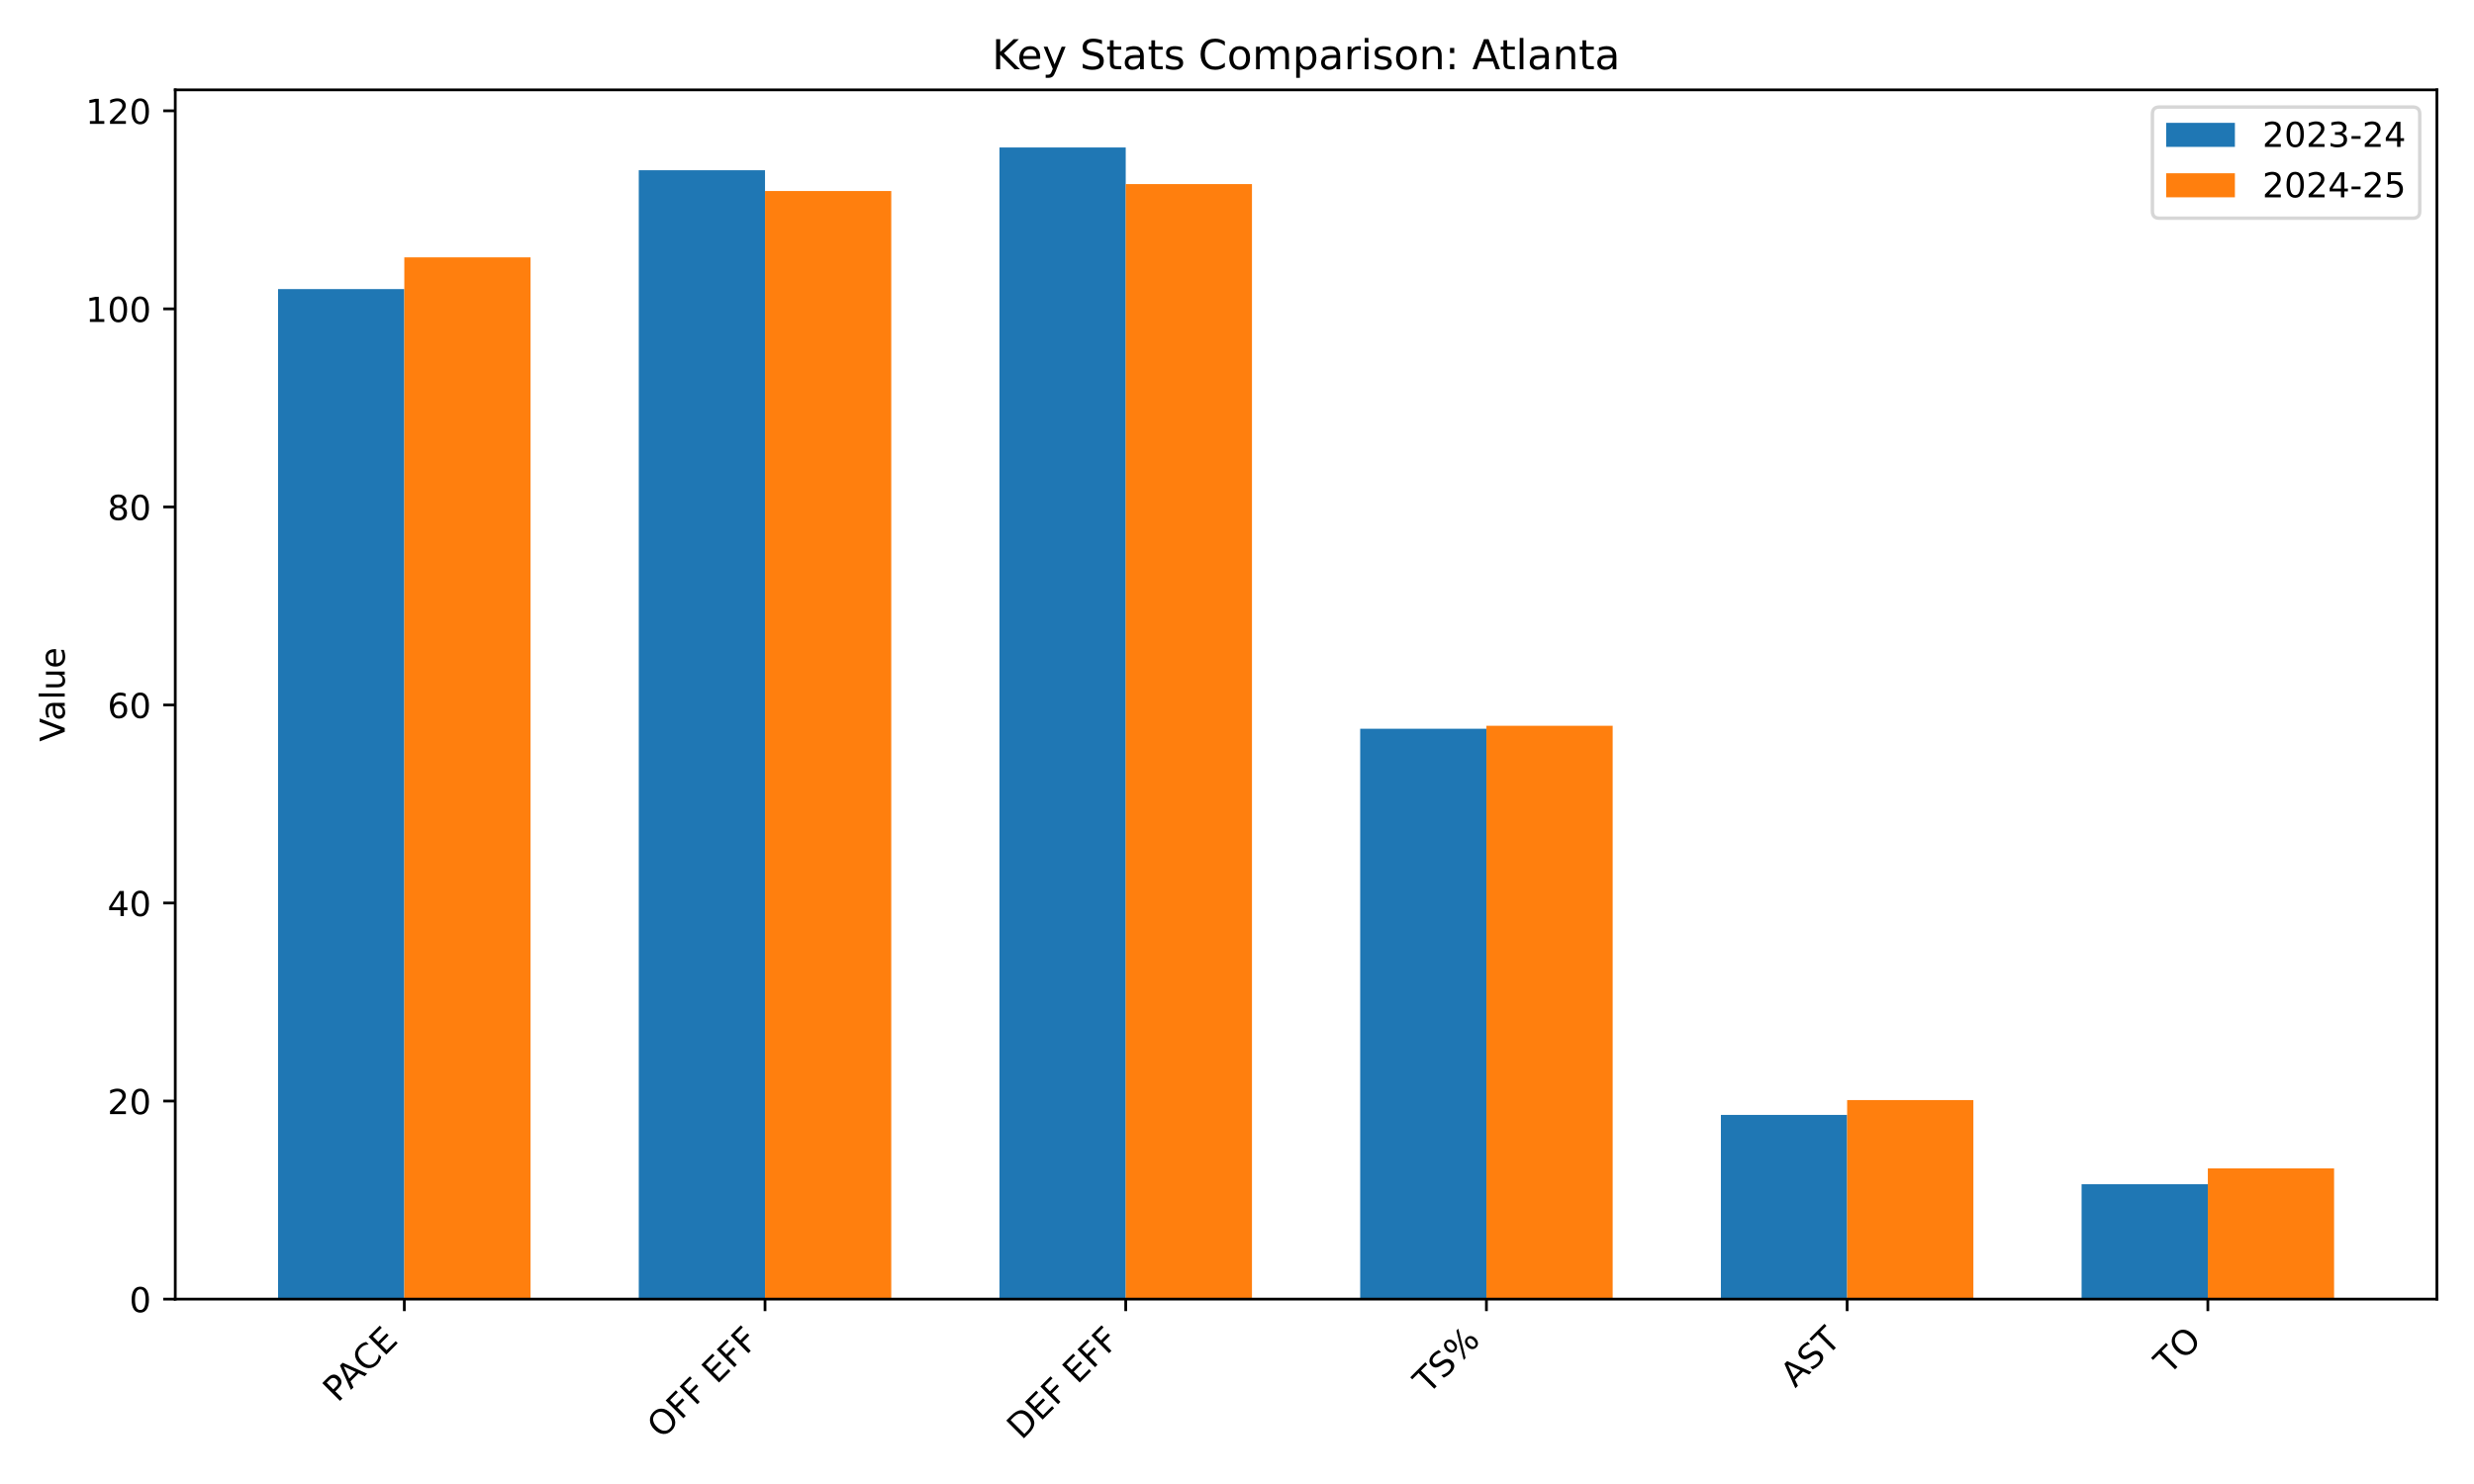
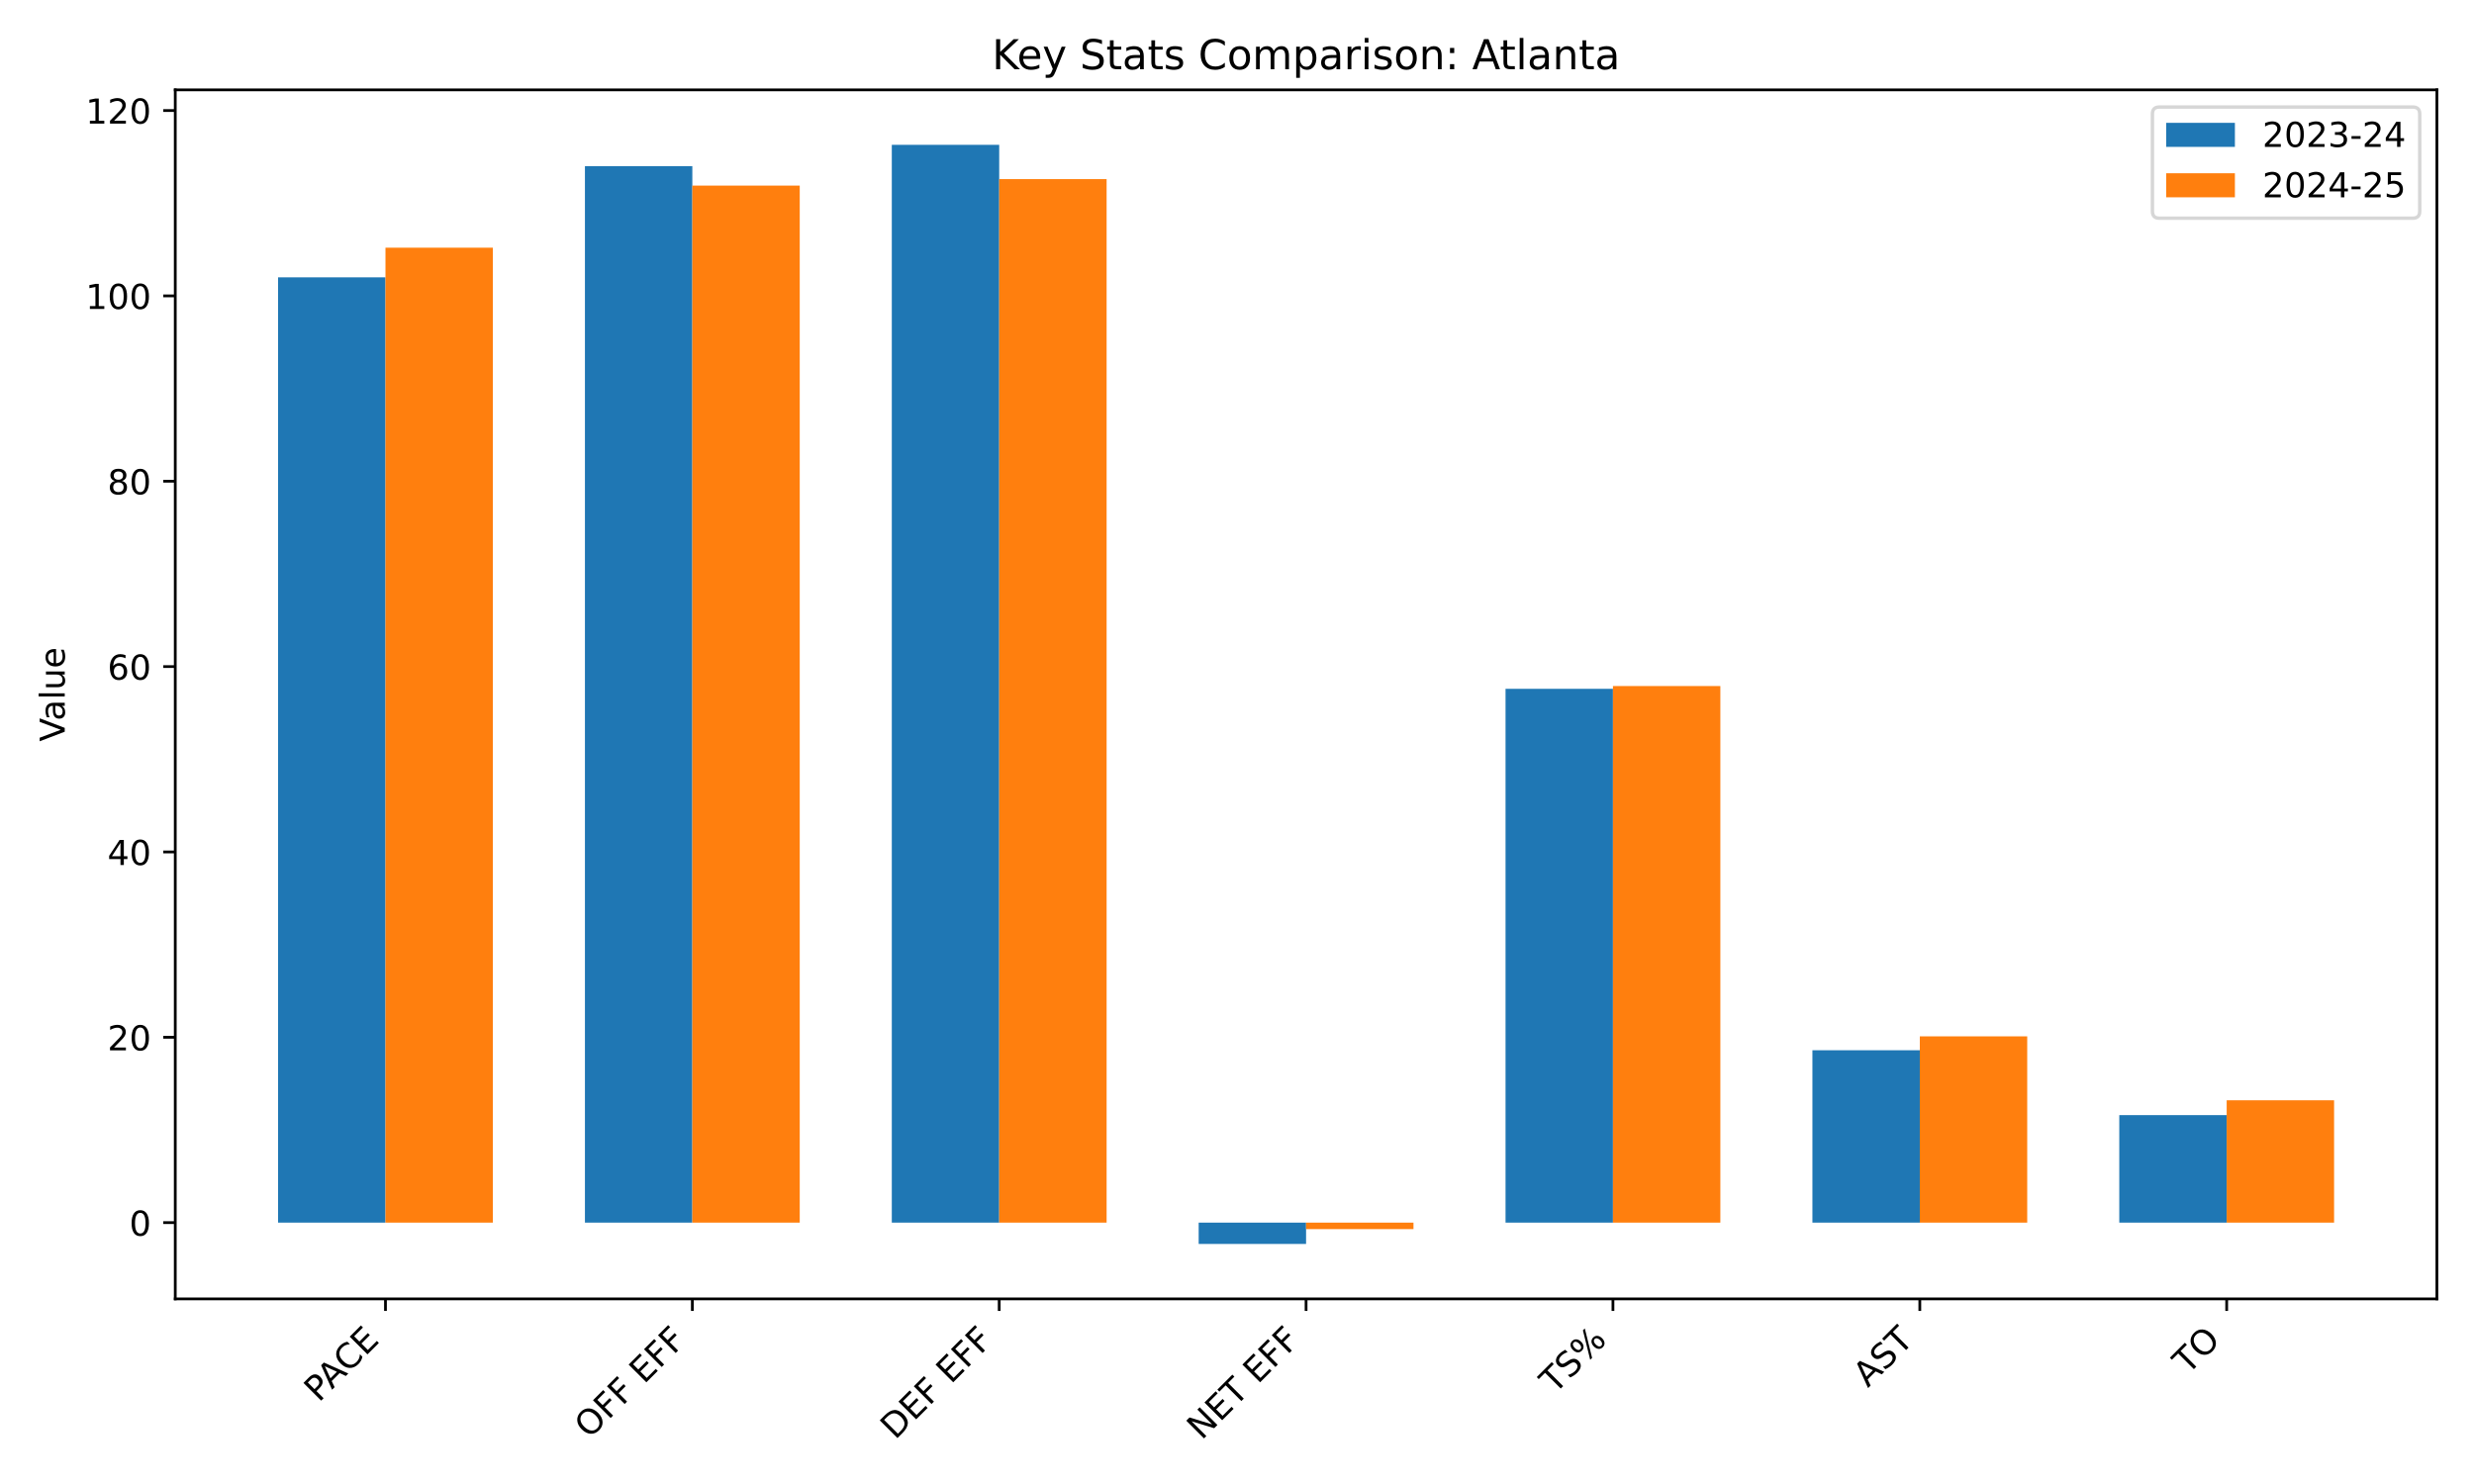
<svg xmlns="http://www.w3.org/2000/svg" xmlns:xlink="http://www.w3.org/1999/xlink" width="720pt" height="432pt" viewBox="0 0 720 432" version="1.1">
  <defs>
    <style type="text/css">*{stroke-linejoin: round; stroke-linecap: butt}</style>
  </defs>
  <g id="figure_1">
    <g id="patch_1">
      <path d="M 0 432  L 720 432  L 720 0  L 0 0  z " style="fill: #ffffff" />
    </g>
    <g id="axes_1">
      <g id="patch_2">
-         <path d="M 51.005 378.18  L 709.2 378.18  L 709.2 26.16  L 51.005 26.16  z " style="fill: #ffffff" />
+         <path d="M 51.005 378.116  L 709.2 378.116  L 709.2 26.16  L 51.005 26.16  z " style="fill: #ffffff" />
      </g>
      <g id="patch_3">
-         <path d="M 80.923 378.18  L 117.664 378.18  L 117.664 84.145  L 80.923 84.145  z " clip-path="url(#padffb64a8e)" style="fill: #1f77b4" />
+         <path d="M 80.923 355.913  L 112.181 355.913  L 112.181 80.737  L 80.923 80.737  z " clip-path="url(#pd230672aca)" style="fill: #1f77b4" />
      </g>
      <g id="patch_4">
-         <path d="M 185.898 378.18  L 222.64 378.18  L 222.64 49.553  L 185.898 49.553  z " clip-path="url(#padffb64a8e)" style="fill: #1f77b4" />
+         <path d="M 170.23 355.913  L 201.488 355.913  L 201.488 48.363  L 170.23 48.363  z " clip-path="url(#pd230672aca)" style="fill: #1f77b4" />
      </g>
      <g id="patch_5">
-         <path d="M 290.874 378.18  L 327.615 378.18  L 327.615 42.923  L 290.874 42.923  z " clip-path="url(#padffb64a8e)" style="fill: #1f77b4" />
+         <path d="M 259.538 355.913  L 290.795 355.913  L 290.795 42.158  L 259.538 42.158  z " clip-path="url(#pd230672aca)" style="fill: #1f77b4" />
      </g>
      <g id="patch_6">
-         <path d="M 395.849 378.18  L 432.59 378.18  L 432.59 212.137  L 395.849 212.137  z " clip-path="url(#padffb64a8e)" style="fill: #1f77b4" />
+         <path d="M 348.845 355.913  L 380.103 355.913  L 380.103 362.118  L 348.845 362.118  z " clip-path="url(#pd230672aca)" style="fill: #1f77b4" />
      </g>
      <g id="patch_7">
-         <path d="M 500.824 378.18  L 537.565 378.18  L 537.565 324.562  L 500.824 324.562  z " clip-path="url(#padffb64a8e)" style="fill: #1f77b4" />
+         <path d="M 438.152 355.913  L 469.41 355.913  L 469.41 200.519  L 438.152 200.519  z " clip-path="url(#pd230672aca)" style="fill: #1f77b4" />
      </g>
      <g id="patch_8">
-         <path d="M 605.799 378.18  L 642.541 378.18  L 642.541 344.741  L 605.799 344.741  z " clip-path="url(#padffb64a8e)" style="fill: #1f77b4" />
+         <path d="M 527.46 355.913  L 558.717 355.913  L 558.717 305.734  L 527.46 305.734  z " clip-path="url(#pd230672aca)" style="fill: #1f77b4" />
      </g>
      <g id="patch_9">
-         <path d="M 117.664 378.18  L 154.406 378.18  L 154.406 74.921  L 117.664 74.921  z " clip-path="url(#padffb64a8e)" style="fill: #ff7f0e" />
+         <path d="M 616.767 355.913  L 648.024 355.913  L 648.024 324.619  L 616.767 324.619  z " clip-path="url(#pd230672aca)" style="fill: #1f77b4" />
      </g>
      <g id="patch_10">
-         <path d="M 222.64 378.18  L 259.381 378.18  L 259.381 55.607  L 222.64 55.607  z " clip-path="url(#padffb64a8e)" style="fill: #ff7f0e" />
+         <path d="M 112.181 355.913  L 143.438 355.913  L 143.438 72.104  L 112.181 72.104  z " clip-path="url(#pd230672aca)" style="fill: #ff7f0e" />
      </g>
      <g id="patch_11">
-         <path d="M 327.615 378.18  L 364.356 378.18  L 364.356 53.589  L 327.615 53.589  z " clip-path="url(#padffb64a8e)" style="fill: #ff7f0e" />
+         <path d="M 201.488 355.913  L 232.745 355.913  L 232.745 54.028  L 201.488 54.028  z " clip-path="url(#pd230672aca)" style="fill: #ff7f0e" />
      </g>
      <g id="patch_12">
-         <path d="M 432.59 378.18  L 469.331 378.18  L 469.331 211.272  L 432.59 211.272  z " clip-path="url(#padffb64a8e)" style="fill: #ff7f0e" />
+         <path d="M 290.795 355.913  L 322.053 355.913  L 322.053 52.14  L 290.795 52.14  z " clip-path="url(#pd230672aca)" style="fill: #ff7f0e" />
      </g>
      <g id="patch_13">
-         <path d="M 537.565 378.18  L 574.307 378.18  L 574.307 320.238  L 537.565 320.238  z " clip-path="url(#padffb64a8e)" style="fill: #ff7f0e" />
+         <path d="M 380.103 355.913  L 411.36 355.913  L 411.36 357.802  L 380.103 357.802  z " clip-path="url(#pd230672aca)" style="fill: #ff7f0e" />
      </g>
      <g id="patch_14">
-         <path d="M 642.541 378.18  L 679.282 378.18  L 679.282 340.128  L 642.541 340.128  z " clip-path="url(#padffb64a8e)" style="fill: #ff7f0e" />
+         <path d="M 469.41 355.913  L 500.667 355.913  L 500.667 199.71  L 469.41 199.71  z " clip-path="url(#pd230672aca)" style="fill: #ff7f0e" />
+       </g>
+       <g id="patch_15">
+         <path d="M 558.717 355.913  L 589.975 355.913  L 589.975 301.687  L 558.717 301.687  z " clip-path="url(#pd230672aca)" style="fill: #ff7f0e" />
+       </g>
+       <g id="patch_16">
+         <path d="M 648.024 355.913  L 679.282 355.913  L 679.282 320.302  L 648.024 320.302  z " clip-path="url(#pd230672aca)" style="fill: #ff7f0e" />
      </g>
      <g id="matplotlib.axis_1">
        <g id="xtick_1">
          <g id="line2d_1">
            <defs>
-               <path id="m5294a2492e" d="M 0 0  L 0 3.5  " style="stroke: #000000; stroke-width: 0.8" />
+               <path id="m70f806df23" d="M 0 0  L 0 3.5  " style="stroke: #000000; stroke-width: 0.8" />
            </defs>
            <g>
-               <use xlink:href="#m5294a2492e" x="117.664" y="378.18" style="stroke: #000000; stroke-width: 0.8" />
+               <use xlink:href="#m70f806df23" x="112.181" y="378.116" style="stroke: #000000; stroke-width: 0.8" />
            </g>
          </g>
          <g id="text_1">
-             <g transform="translate(98.26196 408.4847) rotate(-45) scale(0.1 -0.1)">
+             <g transform="translate(92.77817 408.421) rotate(-45) scale(0.1 -0.1)">
              <defs>
                <path id="DejaVuSans-50" d="M 1259 4147  L 1259 2394  L 2053 2394  Q 2494 2394 2734 2622  Q 2975 2850 2975 3272  Q 2975 3691 2734 3919  Q 2494 4147 2053 4147  L 1259 4147  z M 628 4666  L 2053 4666  Q 2838 4666 3239 4311  Q 3641 3956 3641 3272  Q 3641 2581 3239 2228  Q 2838 1875 2053 1875  L 1259 1875  L 1259 0  L 628 0  L 628 4666  z " transform="scale(0.015625)" />
                <path id="DejaVuSans-41" d="M 2188 4044  L 1331 1722  L 3047 1722  L 2188 4044  z M 1831 4666  L 2547 4666  L 4325 0  L 3669 0  L 3244 1197  L 1141 1197  L 716 0  L 50 0  L 1831 4666  z " transform="scale(0.015625)" />
                <path id="DejaVuSans-43" d="M 4122 4306  L 4122 3641  Q 3803 3938 3442 4084  Q 3081 4231 2675 4231  Q 1875 4231 1450 3742  Q 1025 3253 1025 2328  Q 1025 1406 1450 917  Q 1875 428 2675 428  Q 3081 428 3442 575  Q 3803 722 4122 1019  L 4122 359  Q 3791 134 3420 21  Q 3050 -91 2638 -91  Q 1578 -91 968 557  Q 359 1206 359 2328  Q 359 3453 968 4101  Q 1578 4750 2638 4750  Q 3056 4750 3426 4639  Q 3797 4528 4122 4306  z " transform="scale(0.015625)" />
                <path id="DejaVuSans-45" d="M 628 4666  L 3578 4666  L 3578 4134  L 1259 4134  L 1259 2753  L 3481 2753  L 3481 2222  L 1259 2222  L 1259 531  L 3634 531  L 3634 0  L 628 0  L 628 4666  z " transform="scale(0.015625)" />
              </defs>
              <use xlink:href="#DejaVuSans-50" />
              <use xlink:href="#DejaVuSans-41" transform="translate(53.92773 0)" />
              <use xlink:href="#DejaVuSans-43" transform="translate(120.5859 0)" />
              <use xlink:href="#DejaVuSans-45" transform="translate(190.4102 0)" />
            </g>
          </g>
        </g>
        <g id="xtick_2">
          <g id="line2d_2">
            <g>
-               <use xlink:href="#m5294a2492e" x="222.64" y="378.18" style="stroke: #000000; stroke-width: 0.8" />
+               <use xlink:href="#m70f806df23" x="201.488" y="378.116" style="stroke: #000000; stroke-width: 0.8" />
            </g>
          </g>
          <g id="text_2">
-             <g transform="translate(192.6196 419.1023) rotate(-45) scale(0.1 -0.1)">
+             <g transform="translate(171.4678 419.0387) rotate(-45) scale(0.1 -0.1)">
              <defs>
                <path id="DejaVuSans-4f" d="M 2522 4238  Q 1834 4238 1429 3725  Q 1025 3213 1025 2328  Q 1025 1447 1429 934  Q 1834 422 2522 422  Q 3209 422 3611 934  Q 4013 1447 4013 2328  Q 4013 3213 3611 3725  Q 3209 4238 2522 4238  z M 2522 4750  Q 3503 4750 4090 4092  Q 4678 3434 4678 2328  Q 4678 1225 4090 567  Q 3503 -91 2522 -91  Q 1538 -91 948 565  Q 359 1222 359 2328  Q 359 3434 948 4092  Q 1538 4750 2522 4750  z " transform="scale(0.015625)" />
                <path id="DejaVuSans-46" d="M 628 4666  L 3309 4666  L 3309 4134  L 1259 4134  L 1259 2759  L 3109 2759  L 3109 2228  L 1259 2228  L 1259 0  L 628 0  L 628 4666  z " transform="scale(0.015625)" />
                <path id="DejaVuSans-20" transform="scale(0.015625)" />
              </defs>
              <use xlink:href="#DejaVuSans-4f" />
              <use xlink:href="#DejaVuSans-46" transform="translate(78.71094 0)" />
              <use xlink:href="#DejaVuSans-46" transform="translate(136.2305 0)" />
              <use xlink:href="#DejaVuSans-20" transform="translate(193.75 0)" />
              <use xlink:href="#DejaVuSans-45" transform="translate(225.5371 0)" />
              <use xlink:href="#DejaVuSans-46" transform="translate(288.7207 0)" />
              <use xlink:href="#DejaVuSans-46" transform="translate(346.2402 0)" />
            </g>
          </g>
        </g>
        <g id="xtick_3">
          <g id="line2d_3">
            <g>
-               <use xlink:href="#m5294a2492e" x="327.615" y="378.18" style="stroke: #000000; stroke-width: 0.8" />
+               <use xlink:href="#m70f806df23" x="290.795" y="378.116" style="stroke: #000000; stroke-width: 0.8" />
            </g>
          </g>
          <g id="text_3">
-             <g transform="translate(297.3153 419.3819) rotate(-45) scale(0.1 -0.1)">
+             <g transform="translate(260.4956 419.3182) rotate(-45) scale(0.1 -0.1)">
              <defs>
                <path id="DejaVuSans-44" d="M 1259 4147  L 1259 519  L 2022 519  Q 2988 519 3436 956  Q 3884 1394 3884 2338  Q 3884 3275 3436 3711  Q 2988 4147 2022 4147  L 1259 4147  z M 628 4666  L 1925 4666  Q 3281 4666 3915 4102  Q 4550 3538 4550 2338  Q 4550 1131 3912 565  Q 3275 0 1925 0  L 628 0  L 628 4666  z " transform="scale(0.015625)" />
              </defs>
              <use xlink:href="#DejaVuSans-44" />
              <use xlink:href="#DejaVuSans-45" transform="translate(77.00195 0)" />
              <use xlink:href="#DejaVuSans-46" transform="translate(140.1855 0)" />
              <use xlink:href="#DejaVuSans-20" transform="translate(197.7051 0)" />
              <use xlink:href="#DejaVuSans-45" transform="translate(229.4922 0)" />
              <use xlink:href="#DejaVuSans-46" transform="translate(292.6758 0)" />
              <use xlink:href="#DejaVuSans-46" transform="translate(350.1953 0)" />
            </g>
          </g>
        </g>
        <g id="xtick_4">
          <g id="line2d_4">
            <g>
-               <use xlink:href="#m5294a2492e" x="432.59" y="378.18" style="stroke: #000000; stroke-width: 0.8" />
+               <use xlink:href="#m70f806df23" x="380.103" y="378.116" style="stroke: #000000; stroke-width: 0.8" />
            </g>
          </g>
          <g id="text_4">
-             <g transform="translate(415.5931 406.0794) rotate(-45) scale(0.1 -0.1)">
-               <defs>
+             <g transform="translate(349.7057 419.4154) rotate(-45) scale(0.1 -0.1)">
+               <defs>
+                 <path id="DejaVuSans-4e" d="M 628 4666  L 1478 4666  L 3547 763  L 3547 4666  L 4159 4666  L 4159 0  L 3309 0  L 1241 3903  L 1241 0  L 628 0  L 628 4666  z " transform="scale(0.015625)" />
                <path id="DejaVuSans-54" d="M -19 4666  L 3928 4666  L 3928 4134  L 2272 4134  L 2272 0  L 1638 0  L 1638 4134  L -19 4134  L -19 4666  z " transform="scale(0.015625)" />
+               </defs>
+               <use xlink:href="#DejaVuSans-4e" />
+               <use xlink:href="#DejaVuSans-45" transform="translate(74.80469 0)" />
+               <use xlink:href="#DejaVuSans-54" transform="translate(137.9883 0)" />
+               <use xlink:href="#DejaVuSans-20" transform="translate(199.0723 0)" />
+               <use xlink:href="#DejaVuSans-45" transform="translate(230.8594 0)" />
+               <use xlink:href="#DejaVuSans-46" transform="translate(294.043 0)" />
+               <use xlink:href="#DejaVuSans-46" transform="translate(351.5625 0)" />
+             </g>
+           </g>
+         </g>
+         <g id="xtick_5">
+           <g id="line2d_5">
+             <g>
+               <use xlink:href="#m70f806df23" x="469.41" y="378.116" style="stroke: #000000; stroke-width: 0.8" />
+             </g>
+           </g>
+           <g id="text_5">
+             <g transform="translate(452.4127 406.0158) rotate(-45) scale(0.1 -0.1)">
+               <defs>
                <path id="DejaVuSans-53" d="M 3425 4513  L 3425 3897  Q 3066 4069 2747 4153  Q 2428 4238 2131 4238  Q 1616 4238 1336 4038  Q 1056 3838 1056 3469  Q 1056 3159 1242 3001  Q 1428 2844 1947 2747  L 2328 2669  Q 3034 2534 3370 2195  Q 3706 1856 3706 1288  Q 3706 609 3251 259  Q 2797 -91 1919 -91  Q 1588 -91 1214 -16  Q 841 59 441 206  L 441 856  Q 825 641 1194 531  Q 1563 422 1919 422  Q 2459 422 2753 634  Q 3047 847 3047 1241  Q 3047 1584 2836 1778  Q 2625 1972 2144 2069  L 1759 2144  Q 1053 2284 737 2584  Q 422 2884 422 3419  Q 422 4038 858 4394  Q 1294 4750 2059 4750  Q 2388 4750 2728 4690  Q 3069 4631 3425 4513  z " transform="scale(0.015625)" />
                <path id="DejaVuSans-25" d="M 4653 2053  Q 4381 2053 4226 1822  Q 4072 1591 4072 1178  Q 4072 772 4226 539  Q 4381 306 4653 306  Q 4919 306 5073 539  Q 5228 772 5228 1178  Q 5228 1588 5073 1820  Q 4919 2053 4653 2053  z M 4653 2450  Q 5147 2450 5437 2106  Q 5728 1763 5728 1178  Q 5728 594 5436 251  Q 5144 -91 4653 -91  Q 4153 -91 3862 251  Q 3572 594 3572 1178  Q 3572 1766 3864 2108  Q 4156 2450 4653 2450  z M 1428 4353  Q 1159 4353 1004 4120  Q 850 3888 850 3481  Q 850 3069 1003 2837  Q 1156 2606 1428 2606  Q 1700 2606 1854 2837  Q 2009 3069 2009 3481  Q 2009 3884 1853 4118  Q 1697 4353 1428 4353  z M 4250 4750  L 4750 4750  L 1831 -91  L 1331 -91  L 4250 4750  z M 1428 4750  Q 1922 4750 2215 4408  Q 2509 4066 2509 3481  Q 2509 2891 2217 2550  Q 1925 2209 1428 2209  Q 931 2209 642 2551  Q 353 2894 353 3481  Q 353 4063 643 4406  Q 934 4750 1428 4750  z " transform="scale(0.015625)" />
              </defs>
              <use xlink:href="#DejaVuSans-54" />
              <use xlink:href="#DejaVuSans-53" transform="translate(61.08398 0)" />
              <use xlink:href="#DejaVuSans-25" transform="translate(124.5605 0)" />
            </g>
          </g>
        </g>
-         <g id="xtick_5">
-           <g id="line2d_5">
-             <g>
-               <use xlink:href="#m5294a2492e" x="537.565" y="378.18" style="stroke: #000000; stroke-width: 0.8" />
-             </g>
-           </g>
-           <g id="text_5">
-             <g transform="translate(522.4499 404.1978) rotate(-45) scale(0.1 -0.1)">
+         <g id="xtick_6">
+           <g id="line2d_6">
+             <g>
+               <use xlink:href="#m70f806df23" x="558.717" y="378.116" style="stroke: #000000; stroke-width: 0.8" />
+             </g>
+           </g>
+           <g id="text_6">
+             <g transform="translate(543.6016 404.1342) rotate(-45) scale(0.1 -0.1)">
              <use xlink:href="#DejaVuSans-41" />
              <use xlink:href="#DejaVuSans-53" transform="translate(68.4082 0)" />
              <use xlink:href="#DejaVuSans-54" transform="translate(131.8848 0)" />
            </g>
          </g>
        </g>
-         <g id="xtick_6">
-           <g id="line2d_6">
-             <g>
-               <use xlink:href="#m5294a2492e" x="642.541" y="378.18" style="stroke: #000000; stroke-width: 0.8" />
-             </g>
-           </g>
-           <g id="text_6">
-             <g transform="translate(631.185 400.438) rotate(-45) scale(0.1 -0.1)">
+         <g id="xtick_7">
+           <g id="line2d_7">
+             <g>
+               <use xlink:href="#m70f806df23" x="648.024" y="378.116" style="stroke: #000000; stroke-width: 0.8" />
+             </g>
+           </g>
+           <g id="text_7">
+             <g transform="translate(636.6688 400.3744) rotate(-45) scale(0.1 -0.1)">
              <use xlink:href="#DejaVuSans-54" />
              <use xlink:href="#DejaVuSans-4f" transform="translate(61.08398 0)" />
            </g>
          </g>
        </g>
      </g>
      <g id="matplotlib.axis_2">
        <g id="ytick_1">
-           <g id="line2d_7">
+           <g id="line2d_8">
            <defs>
-               <path id="ma905b8fad7" d="M 0 0  L -3.5 0  " style="stroke: #000000; stroke-width: 0.8" />
+               <path id="mcf8c9ec048" d="M 0 0  L -3.5 0  " style="stroke: #000000; stroke-width: 0.8" />
            </defs>
            <g>
-               <use xlink:href="#ma905b8fad7" x="51.005" y="378.18" style="stroke: #000000; stroke-width: 0.8" />
-             </g>
-           </g>
-           <g id="text_7">
-             <g transform="translate(37.6425 381.9792) scale(0.1 -0.1)">
+               <use xlink:href="#mcf8c9ec048" x="51.005" y="355.913" style="stroke: #000000; stroke-width: 0.8" />
+             </g>
+           </g>
+           <g id="text_8">
+             <g transform="translate(37.6425 359.7126) scale(0.1 -0.1)">
              <defs>
                <path id="DejaVuSans-30" d="M 2034 4250  Q 1547 4250 1301 3770  Q 1056 3291 1056 2328  Q 1056 1369 1301 889  Q 1547 409 2034 409  Q 2525 409 2770 889  Q 3016 1369 3016 2328  Q 3016 3291 2770 3770  Q 2525 4250 2034 4250  z M 2034 4750  Q 2819 4750 3233 4129  Q 3647 3509 3647 2328  Q 3647 1150 3233 529  Q 2819 -91 2034 -91  Q 1250 -91 836 529  Q 422 1150 422 2328  Q 422 3509 836 4129  Q 1250 4750 2034 4750  z " transform="scale(0.015625)" />
              </defs>
              <use xlink:href="#DejaVuSans-30" />
            </g>
          </g>
        </g>
        <g id="ytick_2">
-           <g id="line2d_8">
-             <g>
-               <use xlink:href="#ma905b8fad7" x="51.005" y="320.526" style="stroke: #000000; stroke-width: 0.8" />
-             </g>
-           </g>
-           <g id="text_8">
-             <g transform="translate(31.28 324.3254) scale(0.1 -0.1)">
+           <g id="line2d_9">
+             <g>
+               <use xlink:href="#mcf8c9ec048" x="51.005" y="301.957" style="stroke: #000000; stroke-width: 0.8" />
+             </g>
+           </g>
+           <g id="text_9">
+             <g transform="translate(31.28 305.7564) scale(0.1 -0.1)">
              <defs>
                <path id="DejaVuSans-32" d="M 1228 531  L 3431 531  L 3431 0  L 469 0  L 469 531  Q 828 903 1448 1529  Q 2069 2156 2228 2338  Q 2531 2678 2651 2914  Q 2772 3150 2772 3378  Q 2772 3750 2511 3984  Q 2250 4219 1831 4219  Q 1534 4219 1204 4116  Q 875 4013 500 3803  L 500 4441  Q 881 4594 1212 4672  Q 1544 4750 1819 4750  Q 2544 4750 2975 4387  Q 3406 4025 3406 3419  Q 3406 3131 3298 2873  Q 3191 2616 2906 2266  Q 2828 2175 2409 1742  Q 1991 1309 1228 531  z " transform="scale(0.015625)" />
              </defs>
              <use xlink:href="#DejaVuSans-32" />
              <use xlink:href="#DejaVuSans-30" transform="translate(63.62305 0)" />
            </g>
          </g>
        </g>
        <g id="ytick_3">
-           <g id="line2d_9">
-             <g>
-               <use xlink:href="#ma905b8fad7" x="51.005" y="262.872" style="stroke: #000000; stroke-width: 0.8" />
-             </g>
-           </g>
-           <g id="text_9">
-             <g transform="translate(31.28 266.6715) scale(0.1 -0.1)">
+           <g id="line2d_10">
+             <g>
+               <use xlink:href="#mcf8c9ec048" x="51.005" y="248.001" style="stroke: #000000; stroke-width: 0.8" />
+             </g>
+           </g>
+           <g id="text_10">
+             <g transform="translate(31.28 251.8002) scale(0.1 -0.1)">
              <defs>
                <path id="DejaVuSans-34" d="M 2419 4116  L 825 1625  L 2419 1625  L 2419 4116  z M 2253 4666  L 3047 4666  L 3047 1625  L 3713 1625  L 3713 1100  L 3047 1100  L 3047 0  L 2419 0  L 2419 1100  L 313 1100  L 313 1709  L 2253 4666  z " transform="scale(0.015625)" />
              </defs>
              <use xlink:href="#DejaVuSans-34" />
              <use xlink:href="#DejaVuSans-30" transform="translate(63.62305 0)" />
            </g>
          </g>
        </g>
        <g id="ytick_4">
-           <g id="line2d_10">
-             <g>
-               <use xlink:href="#ma905b8fad7" x="51.005" y="205.218" style="stroke: #000000; stroke-width: 0.8" />
-             </g>
-           </g>
-           <g id="text_10">
-             <g transform="translate(31.28 209.0177) scale(0.1 -0.1)">
+           <g id="line2d_11">
+             <g>
+               <use xlink:href="#mcf8c9ec048" x="51.005" y="194.045" style="stroke: #000000; stroke-width: 0.8" />
+             </g>
+           </g>
+           <g id="text_11">
+             <g transform="translate(31.28 197.844) scale(0.1 -0.1)">
              <defs>
                <path id="DejaVuSans-36" d="M 2113 2584  Q 1688 2584 1439 2293  Q 1191 2003 1191 1497  Q 1191 994 1439 701  Q 1688 409 2113 409  Q 2538 409 2786 701  Q 3034 994 3034 1497  Q 3034 2003 2786 2293  Q 2538 2584 2113 2584  z M 3366 4563  L 3366 3988  Q 3128 4100 2886 4159  Q 2644 4219 2406 4219  Q 1781 4219 1451 3797  Q 1122 3375 1075 2522  Q 1259 2794 1537 2939  Q 1816 3084 2150 3084  Q 2853 3084 3261 2657  Q 3669 2231 3669 1497  Q 3669 778 3244 343  Q 2819 -91 2113 -91  Q 1303 -91 875 529  Q 447 1150 447 2328  Q 447 3434 972 4092  Q 1497 4750 2381 4750  Q 2619 4750 2861 4703  Q 3103 4656 3366 4563  z " transform="scale(0.015625)" />
              </defs>
              <use xlink:href="#DejaVuSans-36" />
              <use xlink:href="#DejaVuSans-30" transform="translate(63.62305 0)" />
            </g>
          </g>
        </g>
        <g id="ytick_5">
-           <g id="line2d_11">
-             <g>
-               <use xlink:href="#ma905b8fad7" x="51.005" y="147.565" style="stroke: #000000; stroke-width: 0.8" />
-             </g>
-           </g>
-           <g id="text_11">
-             <g transform="translate(31.28 151.3638) scale(0.1 -0.1)">
+           <g id="line2d_12">
+             <g>
+               <use xlink:href="#mcf8c9ec048" x="51.005" y="140.089" style="stroke: #000000; stroke-width: 0.8" />
+             </g>
+           </g>
+           <g id="text_12">
+             <g transform="translate(31.28 143.8878) scale(0.1 -0.1)">
              <defs>
                <path id="DejaVuSans-38" d="M 2034 2216  Q 1584 2216 1326 1975  Q 1069 1734 1069 1313  Q 1069 891 1326 650  Q 1584 409 2034 409  Q 2484 409 2743 651  Q 3003 894 3003 1313  Q 3003 1734 2745 1975  Q 2488 2216 2034 2216  z M 1403 2484  Q 997 2584 770 2862  Q 544 3141 544 3541  Q 544 4100 942 4425  Q 1341 4750 2034 4750  Q 2731 4750 3128 4425  Q 3525 4100 3525 3541  Q 3525 3141 3298 2862  Q 3072 2584 2669 2484  Q 3125 2378 3379 2068  Q 3634 1759 3634 1313  Q 3634 634 3220 271  Q 2806 -91 2034 -91  Q 1263 -91 848 271  Q 434 634 434 1313  Q 434 1759 690 2068  Q 947 2378 1403 2484  z M 1172 3481  Q 1172 3119 1398 2916  Q 1625 2713 2034 2713  Q 2441 2713 2670 2916  Q 2900 3119 2900 3481  Q 2900 3844 2670 4047  Q 2441 4250 2034 4250  Q 1625 4250 1398 4047  Q 1172 3844 1172 3481  z " transform="scale(0.015625)" />
              </defs>
              <use xlink:href="#DejaVuSans-38" />
              <use xlink:href="#DejaVuSans-30" transform="translate(63.62305 0)" />
            </g>
          </g>
        </g>
        <g id="ytick_6">
-           <g id="line2d_12">
-             <g>
-               <use xlink:href="#ma905b8fad7" x="51.005" y="89.911" style="stroke: #000000; stroke-width: 0.8" />
-             </g>
-           </g>
-           <g id="text_12">
-             <g transform="translate(24.9175 93.70996) scale(0.1 -0.1)">
+           <g id="line2d_13">
+             <g>
+               <use xlink:href="#mcf8c9ec048" x="51.005" y="86.132" style="stroke: #000000; stroke-width: 0.8" />
+             </g>
+           </g>
+           <g id="text_13">
+             <g transform="translate(24.9175 89.93154) scale(0.1 -0.1)">
              <defs>
                <path id="DejaVuSans-31" d="M 794 531  L 1825 531  L 1825 4091  L 703 3866  L 703 4441  L 1819 4666  L 2450 4666  L 2450 531  L 3481 531  L 3481 0  L 794 0  L 794 531  z " transform="scale(0.015625)" />
              </defs>
              <use xlink:href="#DejaVuSans-31" />
              <use xlink:href="#DejaVuSans-30" transform="translate(63.62305 0)" />
              <use xlink:href="#DejaVuSans-30" transform="translate(127.2461 0)" />
            </g>
          </g>
        </g>
        <g id="ytick_7">
-           <g id="line2d_13">
-             <g>
-               <use xlink:href="#ma905b8fad7" x="51.005" y="32.257" style="stroke: #000000; stroke-width: 0.8" />
-             </g>
-           </g>
-           <g id="text_13">
-             <g transform="translate(24.9175 36.05611) scale(0.1 -0.1)">
+           <g id="line2d_14">
+             <g>
+               <use xlink:href="#mcf8c9ec048" x="51.005" y="32.176" style="stroke: #000000; stroke-width: 0.8" />
+             </g>
+           </g>
+           <g id="text_14">
+             <g transform="translate(24.9175 35.97534) scale(0.1 -0.1)">
              <use xlink:href="#DejaVuSans-31" />
              <use xlink:href="#DejaVuSans-32" transform="translate(63.62305 0)" />
              <use xlink:href="#DejaVuSans-30" transform="translate(127.2461 0)" />
            </g>
          </g>
        </g>
-         <g id="text_14">
-           <g transform="translate(18.83781 215.9012) rotate(-90) scale(0.1 -0.1)">
+         <g id="text_15">
+           <g transform="translate(18.83781 215.8694) rotate(-90) scale(0.1 -0.1)">
            <defs>
              <path id="DejaVuSans-56" d="M 1831 0  L 50 4666  L 709 4666  L 2188 738  L 3669 4666  L 4325 4666  L 2547 0  L 1831 0  z " transform="scale(0.015625)" />
              <path id="DejaVuSans-61" d="M 2194 1759  Q 1497 1759 1228 1600  Q 959 1441 959 1056  Q 959 750 1161 570  Q 1363 391 1709 391  Q 2188 391 2477 730  Q 2766 1069 2766 1631  L 2766 1759  L 2194 1759  z M 3341 1997  L 3341 0  L 2766 0  L 2766 531  Q 2569 213 2275 61  Q 1981 -91 1556 -91  Q 1019 -91 701 211  Q 384 513 384 1019  Q 384 1609 779 1909  Q 1175 2209 1959 2209  L 2766 2209  L 2766 2266  Q 2766 2663 2505 2880  Q 2244 3097 1772 3097  Q 1472 3097 1187 3025  Q 903 2953 641 2809  L 641 3341  Q 956 3463 1253 3523  Q 1550 3584 1831 3584  Q 2591 3584 2966 3190  Q 3341 2797 3341 1997  z " transform="scale(0.015625)" />
              <path id="DejaVuSans-6c" d="M 603 4863  L 1178 4863  L 1178 0  L 603 0  L 603 4863  z " transform="scale(0.015625)" />
              <path id="DejaVuSans-75" d="M 544 1381  L 544 3500  L 1119 3500  L 1119 1403  Q 1119 906 1312 657  Q 1506 409 1894 409  Q 2359 409 2629 706  Q 2900 1003 2900 1516  L 2900 3500  L 3475 3500  L 3475 0  L 2900 0  L 2900 538  Q 2691 219 2414 64  Q 2138 -91 1772 -91  Q 1169 -91 856 284  Q 544 659 544 1381  z M 1991 3584  L 1991 3584  z " transform="scale(0.015625)" />
              <path id="DejaVuSans-65" d="M 3597 1894  L 3597 1613  L 953 1613  Q 991 1019 1311 708  Q 1631 397 2203 397  Q 2534 397 2845 478  Q 3156 559 3463 722  L 3463 178  Q 3153 47 2828 -22  Q 2503 -91 2169 -91  Q 1331 -91 842 396  Q 353 884 353 1716  Q 353 2575 817 3079  Q 1281 3584 2069 3584  Q 2775 3584 3186 3129  Q 3597 2675 3597 1894  z M 3022 2063  Q 3016 2534 2758 2815  Q 2500 3097 2075 3097  Q 1594 3097 1305 2825  Q 1016 2553 972 2059  L 3022 2063  z " transform="scale(0.015625)" />
            </defs>
            <use xlink:href="#DejaVuSans-56" />
            <use xlink:href="#DejaVuSans-61" transform="translate(60.6582 0)" />
            <use xlink:href="#DejaVuSans-6c" transform="translate(121.9375 0)" />
            <use xlink:href="#DejaVuSans-75" transform="translate(149.7207 0)" />
            <use xlink:href="#DejaVuSans-65" transform="translate(213.0996 0)" />
          </g>
        </g>
      </g>
-       <g id="patch_15">
-         <path d="M 51.005 378.18  L 51.005 26.16  " style="fill: none; stroke: #000000; stroke-width: 0.8; stroke-linejoin: miter; stroke-linecap: square" />
-       </g>
-       <g id="patch_16">
-         <path d="M 709.2 378.18  L 709.2 26.16  " style="fill: none; stroke: #000000; stroke-width: 0.8; stroke-linejoin: miter; stroke-linecap: square" />
-       </g>
      <g id="patch_17">
-         <path d="M 51.005 378.18  L 709.2 378.18  " style="fill: none; stroke: #000000; stroke-width: 0.8; stroke-linejoin: miter; stroke-linecap: square" />
+         <path d="M 51.005 378.116  L 51.005 26.16  " style="fill: none; stroke: #000000; stroke-width: 0.8; stroke-linejoin: miter; stroke-linecap: square" />
      </g>
      <g id="patch_18">
+         <path d="M 709.2 378.116  L 709.2 26.16  " style="fill: none; stroke: #000000; stroke-width: 0.8; stroke-linejoin: miter; stroke-linecap: square" />
+       </g>
+       <g id="patch_19">
+         <path d="M 51.005 378.116  L 709.2 378.116  " style="fill: none; stroke: #000000; stroke-width: 0.8; stroke-linejoin: miter; stroke-linecap: square" />
+       </g>
+       <g id="patch_20">
        <path d="M 51.005 26.16  L 709.2 26.16  " style="fill: none; stroke: #000000; stroke-width: 0.8; stroke-linejoin: miter; stroke-linecap: square" />
      </g>
-       <g id="text_15">
+       <g id="text_16">
        <g transform="translate(288.7159 20.16) scale(0.12 -0.12)">
          <defs>
            <path id="DejaVuSans-4b" d="M 628 4666  L 1259 4666  L 1259 2694  L 3353 4666  L 4166 4666  L 1850 2491  L 4331 0  L 3500 0  L 1259 2247  L 1259 0  L 628 0  L 628 4666  z " transform="scale(0.015625)" />
            <path id="DejaVuSans-79" d="M 2059 -325  Q 1816 -950 1584 -1140  Q 1353 -1331 966 -1331  L 506 -1331  L 506 -850  L 844 -850  Q 1081 -850 1212 -737  Q 1344 -625 1503 -206  L 1606 56  L 191 3500  L 800 3500  L 1894 763  L 2988 3500  L 3597 3500  L 2059 -325  z " transform="scale(0.015625)" />
            <path id="DejaVuSans-74" d="M 1172 4494  L 1172 3500  L 2356 3500  L 2356 3053  L 1172 3053  L 1172 1153  Q 1172 725 1289 603  Q 1406 481 1766 481  L 2356 481  L 2356 0  L 1766 0  Q 1100 0 847 248  Q 594 497 594 1153  L 594 3053  L 172 3053  L 172 3500  L 594 3500  L 594 4494  L 1172 4494  z " transform="scale(0.015625)" />
            <path id="DejaVuSans-73" d="M 2834 3397  L 2834 2853  Q 2591 2978 2328 3040  Q 2066 3103 1784 3103  Q 1356 3103 1142 2972  Q 928 2841 928 2578  Q 928 2378 1081 2264  Q 1234 2150 1697 2047  L 1894 2003  Q 2506 1872 2764 1633  Q 3022 1394 3022 966  Q 3022 478 2636 193  Q 2250 -91 1575 -91  Q 1294 -91 989 -36  Q 684 19 347 128  L 347 722  Q 666 556 975 473  Q 1284 391 1588 391  Q 1994 391 2212 530  Q 2431 669 2431 922  Q 2431 1156 2273 1281  Q 2116 1406 1581 1522  L 1381 1569  Q 847 1681 609 1914  Q 372 2147 372 2553  Q 372 3047 722 3315  Q 1072 3584 1716 3584  Q 2034 3584 2315 3537  Q 2597 3491 2834 3397  z " transform="scale(0.015625)" />
            <path id="DejaVuSans-6f" d="M 1959 3097  Q 1497 3097 1228 2736  Q 959 2375 959 1747  Q 959 1119 1226 758  Q 1494 397 1959 397  Q 2419 397 2687 759  Q 2956 1122 2956 1747  Q 2956 2369 2687 2733  Q 2419 3097 1959 3097  z M 1959 3584  Q 2709 3584 3137 3096  Q 3566 2609 3566 1747  Q 3566 888 3137 398  Q 2709 -91 1959 -91  Q 1206 -91 779 398  Q 353 888 353 1747  Q 353 2609 779 3096  Q 1206 3584 1959 3584  z " transform="scale(0.015625)" />
            <path id="DejaVuSans-6d" d="M 3328 2828  Q 3544 3216 3844 3400  Q 4144 3584 4550 3584  Q 5097 3584 5394 3201  Q 5691 2819 5691 2113  L 5691 0  L 5113 0  L 5113 2094  Q 5113 2597 4934 2840  Q 4756 3084 4391 3084  Q 3944 3084 3684 2787  Q 3425 2491 3425 1978  L 3425 0  L 2847 0  L 2847 2094  Q 2847 2600 2669 2842  Q 2491 3084 2119 3084  Q 1678 3084 1418 2786  Q 1159 2488 1159 1978  L 1159 0  L 581 0  L 581 3500  L 1159 3500  L 1159 2956  Q 1356 3278 1631 3431  Q 1906 3584 2284 3584  Q 2666 3584 2933 3390  Q 3200 3197 3328 2828  z " transform="scale(0.015625)" />
            <path id="DejaVuSans-70" d="M 1159 525  L 1159 -1331  L 581 -1331  L 581 3500  L 1159 3500  L 1159 2969  Q 1341 3281 1617 3432  Q 1894 3584 2278 3584  Q 2916 3584 3314 3078  Q 3713 2572 3713 1747  Q 3713 922 3314 415  Q 2916 -91 2278 -91  Q 1894 -91 1617 61  Q 1341 213 1159 525  z M 3116 1747  Q 3116 2381 2855 2742  Q 2594 3103 2138 3103  Q 1681 3103 1420 2742  Q 1159 2381 1159 1747  Q 1159 1113 1420 752  Q 1681 391 2138 391  Q 2594 391 2855 752  Q 3116 1113 3116 1747  z " transform="scale(0.015625)" />
            <path id="DejaVuSans-72" d="M 2631 2963  Q 2534 3019 2420 3045  Q 2306 3072 2169 3072  Q 1681 3072 1420 2755  Q 1159 2438 1159 1844  L 1159 0  L 581 0  L 581 3500  L 1159 3500  L 1159 2956  Q 1341 3275 1631 3429  Q 1922 3584 2338 3584  Q 2397 3584 2469 3576  Q 2541 3569 2628 3553  L 2631 2963  z " transform="scale(0.015625)" />
            <path id="DejaVuSans-69" d="M 603 3500  L 1178 3500  L 1178 0  L 603 0  L 603 3500  z M 603 4863  L 1178 4863  L 1178 4134  L 603 4134  L 603 4863  z " transform="scale(0.015625)" />
            <path id="DejaVuSans-6e" d="M 3513 2113  L 3513 0  L 2938 0  L 2938 2094  Q 2938 2591 2744 2837  Q 2550 3084 2163 3084  Q 1697 3084 1428 2787  Q 1159 2491 1159 1978  L 1159 0  L 581 0  L 581 3500  L 1159 3500  L 1159 2956  Q 1366 3272 1645 3428  Q 1925 3584 2291 3584  Q 2894 3584 3203 3211  Q 3513 2838 3513 2113  z " transform="scale(0.015625)" />
            <path id="DejaVuSans-3a" d="M 750 794  L 1409 794  L 1409 0  L 750 0  L 750 794  z M 750 3309  L 1409 3309  L 1409 2516  L 750 2516  L 750 3309  z " transform="scale(0.015625)" />
          </defs>
          <use xlink:href="#DejaVuSans-4b" />
          <use xlink:href="#DejaVuSans-65" transform="translate(60.57617 0)" />
          <use xlink:href="#DejaVuSans-79" transform="translate(122.0996 0)" />
          <use xlink:href="#DejaVuSans-20" transform="translate(181.2793 0)" />
          <use xlink:href="#DejaVuSans-53" transform="translate(213.0664 0)" />
          <use xlink:href="#DejaVuSans-74" transform="translate(276.543 0)" />
          <use xlink:href="#DejaVuSans-61" transform="translate(315.752 0)" />
          <use xlink:href="#DejaVuSans-74" transform="translate(377.0312 0)" />
          <use xlink:href="#DejaVuSans-73" transform="translate(416.2402 0)" />
          <use xlink:href="#DejaVuSans-20" transform="translate(468.3398 0)" />
          <use xlink:href="#DejaVuSans-43" transform="translate(500.127 0)" />
          <use xlink:href="#DejaVuSans-6f" transform="translate(569.9512 0)" />
          <use xlink:href="#DejaVuSans-6d" transform="translate(631.1328 0)" />
          <use xlink:href="#DejaVuSans-70" transform="translate(728.5449 0)" />
          <use xlink:href="#DejaVuSans-61" transform="translate(792.0215 0)" />
          <use xlink:href="#DejaVuSans-72" transform="translate(853.3008 0)" />
          <use xlink:href="#DejaVuSans-69" transform="translate(894.4141 0)" />
          <use xlink:href="#DejaVuSans-73" transform="translate(922.1973 0)" />
          <use xlink:href="#DejaVuSans-6f" transform="translate(974.2969 0)" />
          <use xlink:href="#DejaVuSans-6e" transform="translate(1035.479 0)" />
          <use xlink:href="#DejaVuSans-3a" transform="translate(1098.857 0)" />
          <use xlink:href="#DejaVuSans-20" transform="translate(1132.549 0)" />
          <use xlink:href="#DejaVuSans-41" transform="translate(1164.336 0)" />
          <use xlink:href="#DejaVuSans-74" transform="translate(1230.994 0)" />
          <use xlink:href="#DejaVuSans-6c" transform="translate(1270.203 0)" />
          <use xlink:href="#DejaVuSans-61" transform="translate(1297.986 0)" />
          <use xlink:href="#DejaVuSans-6e" transform="translate(1359.266 0)" />
          <use xlink:href="#DejaVuSans-74" transform="translate(1422.645 0)" />
          <use xlink:href="#DejaVuSans-61" transform="translate(1461.854 0)" />
        </g>
      </g>
      <g id="legend_1">
-         <g id="patch_19">
+         <g id="patch_21">
          <path d="M 628.417 63.516  L 702.2 63.516  Q 704.2 63.516 704.2 61.516  L 704.2 33.16  Q 704.2 31.16 702.2 31.16  L 628.417 31.16  Q 626.417 31.16 626.417 33.16  L 626.417 61.516  Q 626.417 63.516 628.417 63.516  z " style="fill: #ffffff; opacity: 0.8; stroke: #cccccc; stroke-linejoin: miter" />
        </g>
-         <g id="patch_20">
+         <g id="patch_22">
          <path d="M 630.417 42.758  L 650.417 42.758  L 650.417 35.758  L 630.417 35.758  z " style="fill: #1f77b4" />
        </g>
-         <g id="text_16">
+         <g id="text_17">
          <g transform="translate(658.4172 42.75844) scale(0.1 -0.1)">
            <defs>
              <path id="DejaVuSans-33" d="M 2597 2516  Q 3050 2419 3304 2112  Q 3559 1806 3559 1356  Q 3559 666 3084 287  Q 2609 -91 1734 -91  Q 1441 -91 1130 -33  Q 819 25 488 141  L 488 750  Q 750 597 1062 519  Q 1375 441 1716 441  Q 2309 441 2620 675  Q 2931 909 2931 1356  Q 2931 1769 2642 2001  Q 2353 2234 1838 2234  L 1294 2234  L 1294 2753  L 1863 2753  Q 2328 2753 2575 2939  Q 2822 3125 2822 3475  Q 2822 3834 2567 4026  Q 2313 4219 1838 4219  Q 1578 4219 1281 4162  Q 984 4106 628 3988  L 628 4550  Q 988 4650 1302 4700  Q 1616 4750 1894 4750  Q 2613 4750 3031 4423  Q 3450 4097 3450 3541  Q 3450 3153 3228 2886  Q 3006 2619 2597 2516  z " transform="scale(0.015625)" />
              <path id="DejaVuSans-2d" d="M 313 2009  L 1997 2009  L 1997 1497  L 313 1497  L 313 2009  z " transform="scale(0.015625)" />
            </defs>
            <use xlink:href="#DejaVuSans-32" />
            <use xlink:href="#DejaVuSans-30" transform="translate(63.62305 0)" />
            <use xlink:href="#DejaVuSans-32" transform="translate(127.2461 0)" />
            <use xlink:href="#DejaVuSans-33" transform="translate(190.8691 0)" />
            <use xlink:href="#DejaVuSans-2d" transform="translate(254.4922 0)" />
            <use xlink:href="#DejaVuSans-32" transform="translate(290.5762 0)" />
            <use xlink:href="#DejaVuSans-34" transform="translate(354.1992 0)" />
          </g>
        </g>
-         <g id="patch_21">
+         <g id="patch_23">
          <path d="M 630.417 57.437  L 650.417 57.437  L 650.417 50.437  L 630.417 50.437  z " style="fill: #ff7f0e" />
        </g>
-         <g id="text_17">
+         <g id="text_18">
          <g transform="translate(658.4172 57.43656) scale(0.1 -0.1)">
            <defs>
              <path id="DejaVuSans-35" d="M 691 4666  L 3169 4666  L 3169 4134  L 1269 4134  L 1269 2991  Q 1406 3038 1543 3061  Q 1681 3084 1819 3084  Q 2600 3084 3056 2656  Q 3513 2228 3513 1497  Q 3513 744 3044 326  Q 2575 -91 1722 -91  Q 1428 -91 1123 -41  Q 819 9 494 109  L 494 744  Q 775 591 1075 516  Q 1375 441 1709 441  Q 2250 441 2565 725  Q 2881 1009 2881 1497  Q 2881 1984 2565 2268  Q 2250 2553 1709 2553  Q 1456 2553 1204 2497  Q 953 2441 691 2322  L 691 4666  z " transform="scale(0.015625)" />
            </defs>
            <use xlink:href="#DejaVuSans-32" />
            <use xlink:href="#DejaVuSans-30" transform="translate(63.62305 0)" />
            <use xlink:href="#DejaVuSans-32" transform="translate(127.2461 0)" />
            <use xlink:href="#DejaVuSans-34" transform="translate(190.8691 0)" />
            <use xlink:href="#DejaVuSans-2d" transform="translate(254.4922 0)" />
            <use xlink:href="#DejaVuSans-32" transform="translate(290.5762 0)" />
            <use xlink:href="#DejaVuSans-35" transform="translate(354.1992 0)" />
          </g>
        </g>
      </g>
    </g>
  </g>
  <defs>
-     <clipPath id="padffb64a8e">
-       <rect x="51.005" y="26.16" width="658.195" height="352.02" />
+     <clipPath id="pd230672aca">
+       <rect x="51.005" y="26.16" width="658.195" height="351.956" />
    </clipPath>
  </defs>
</svg>
